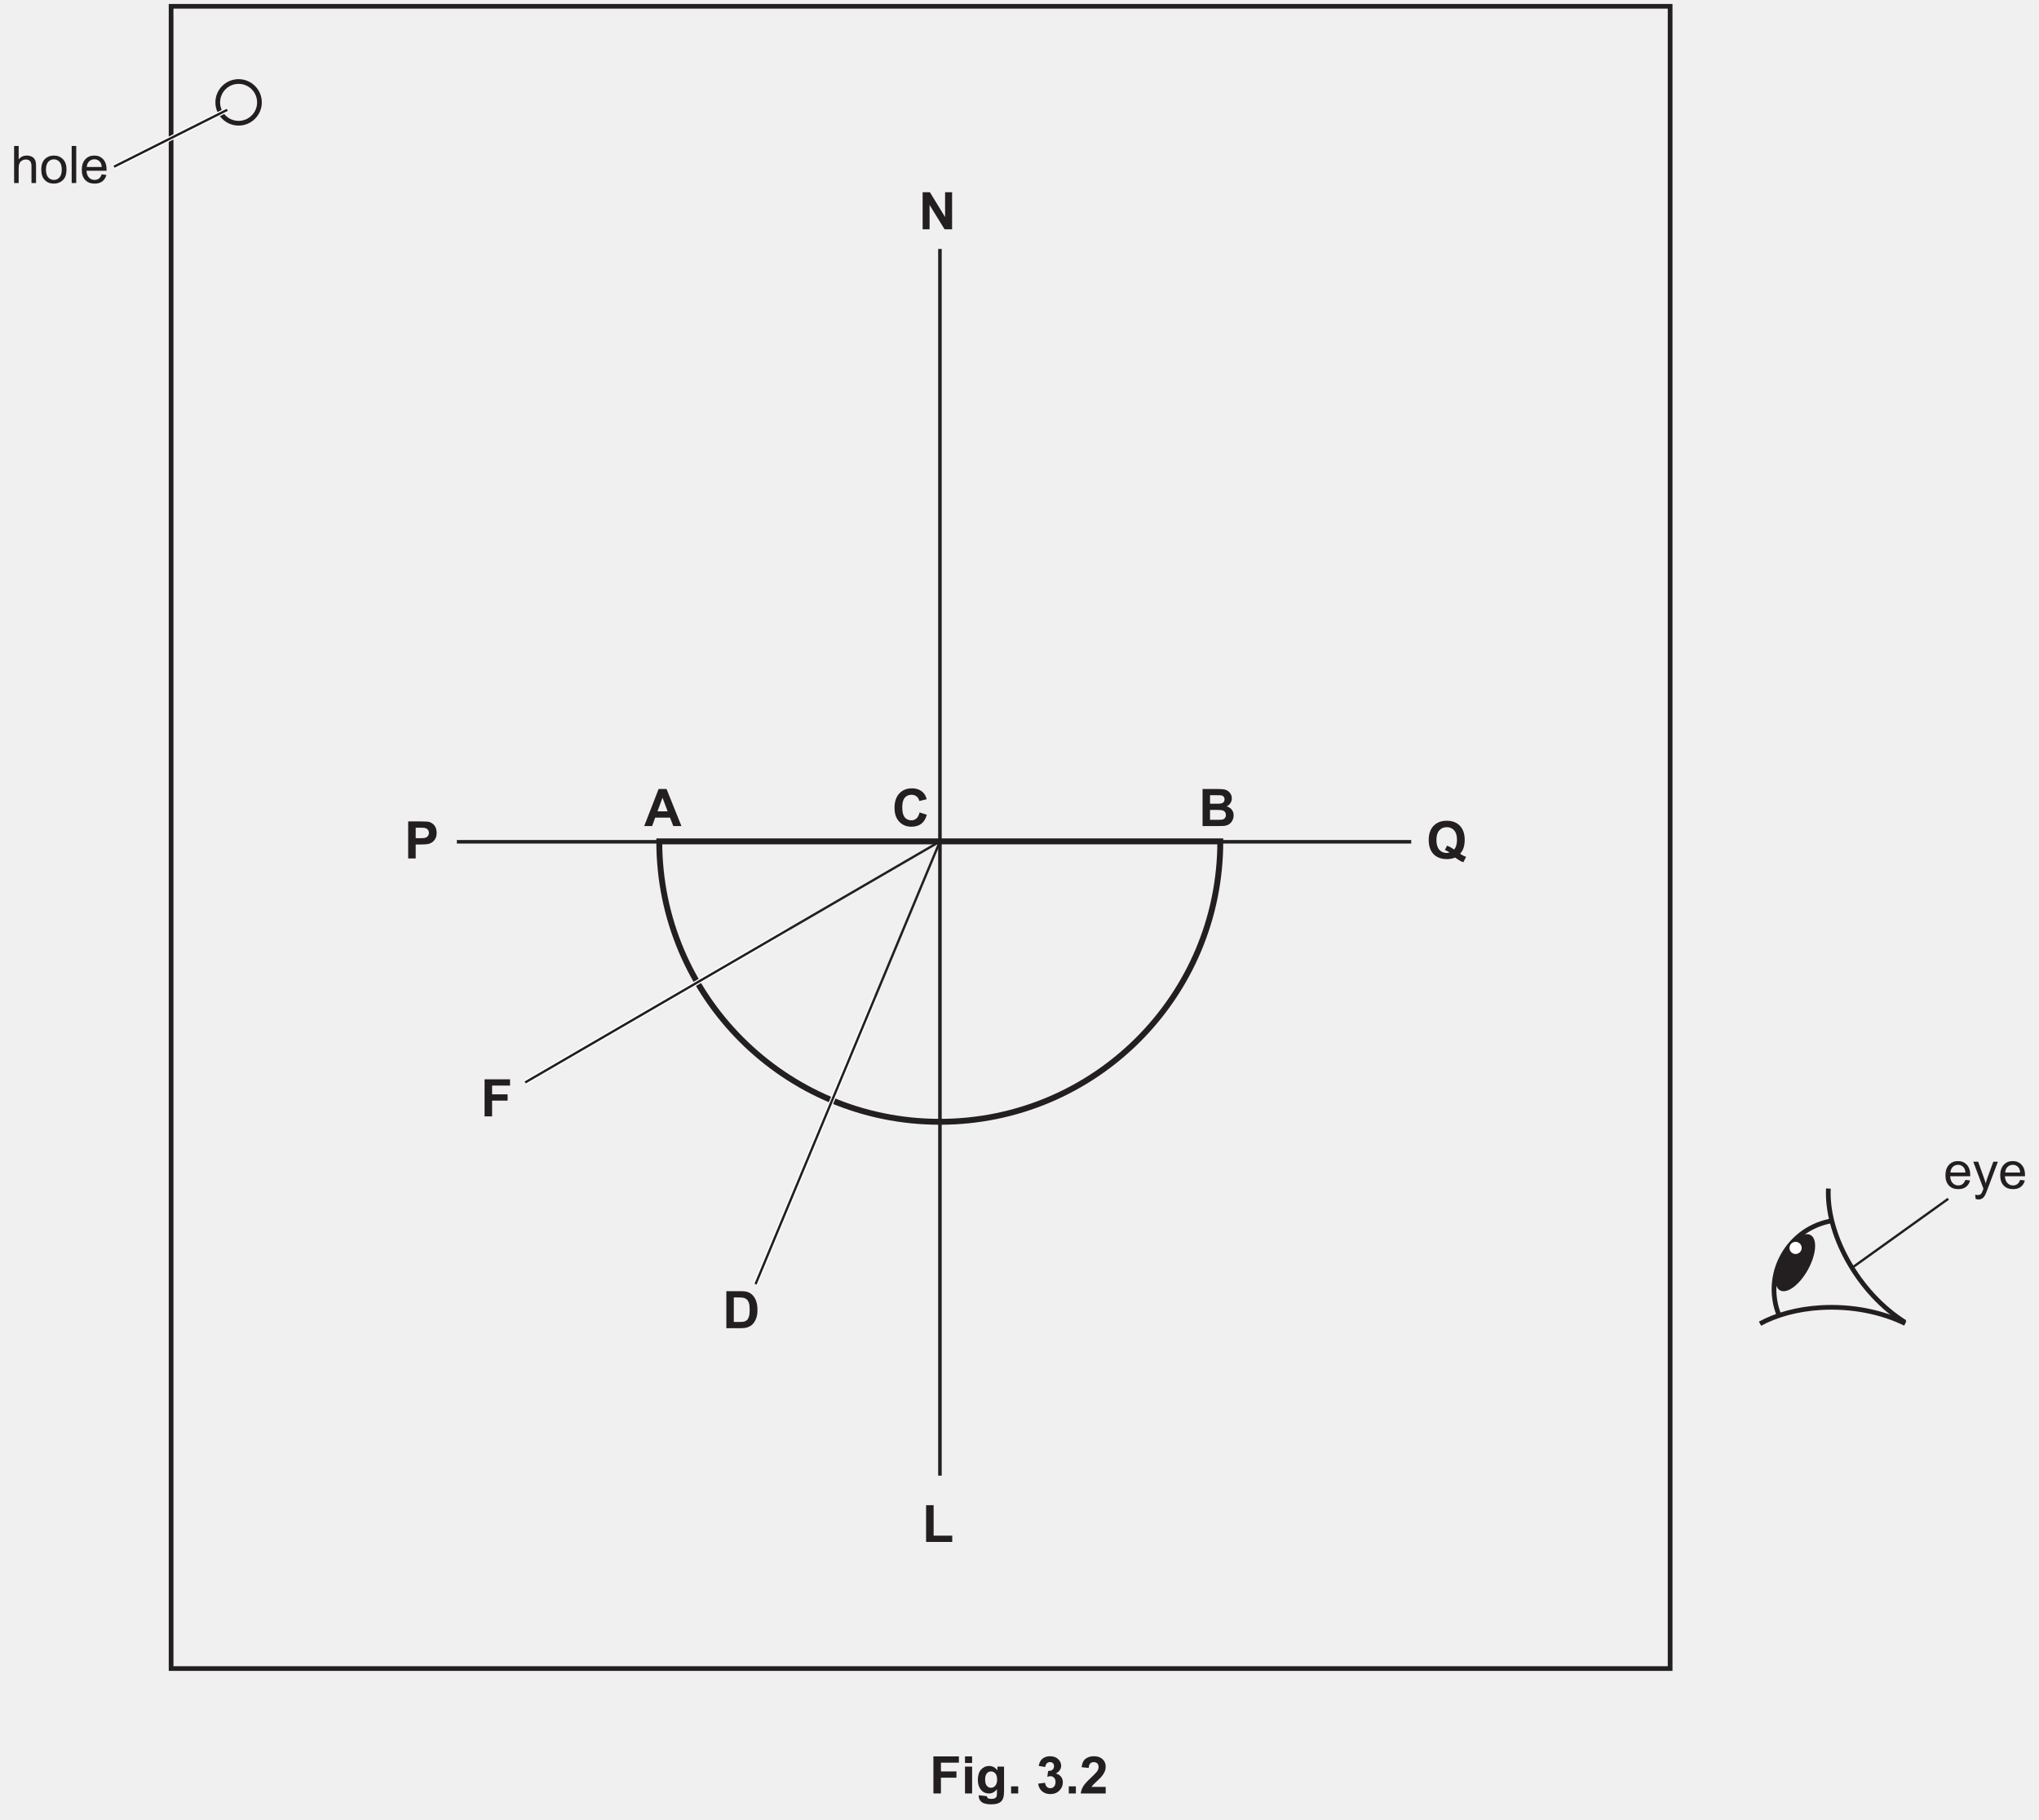
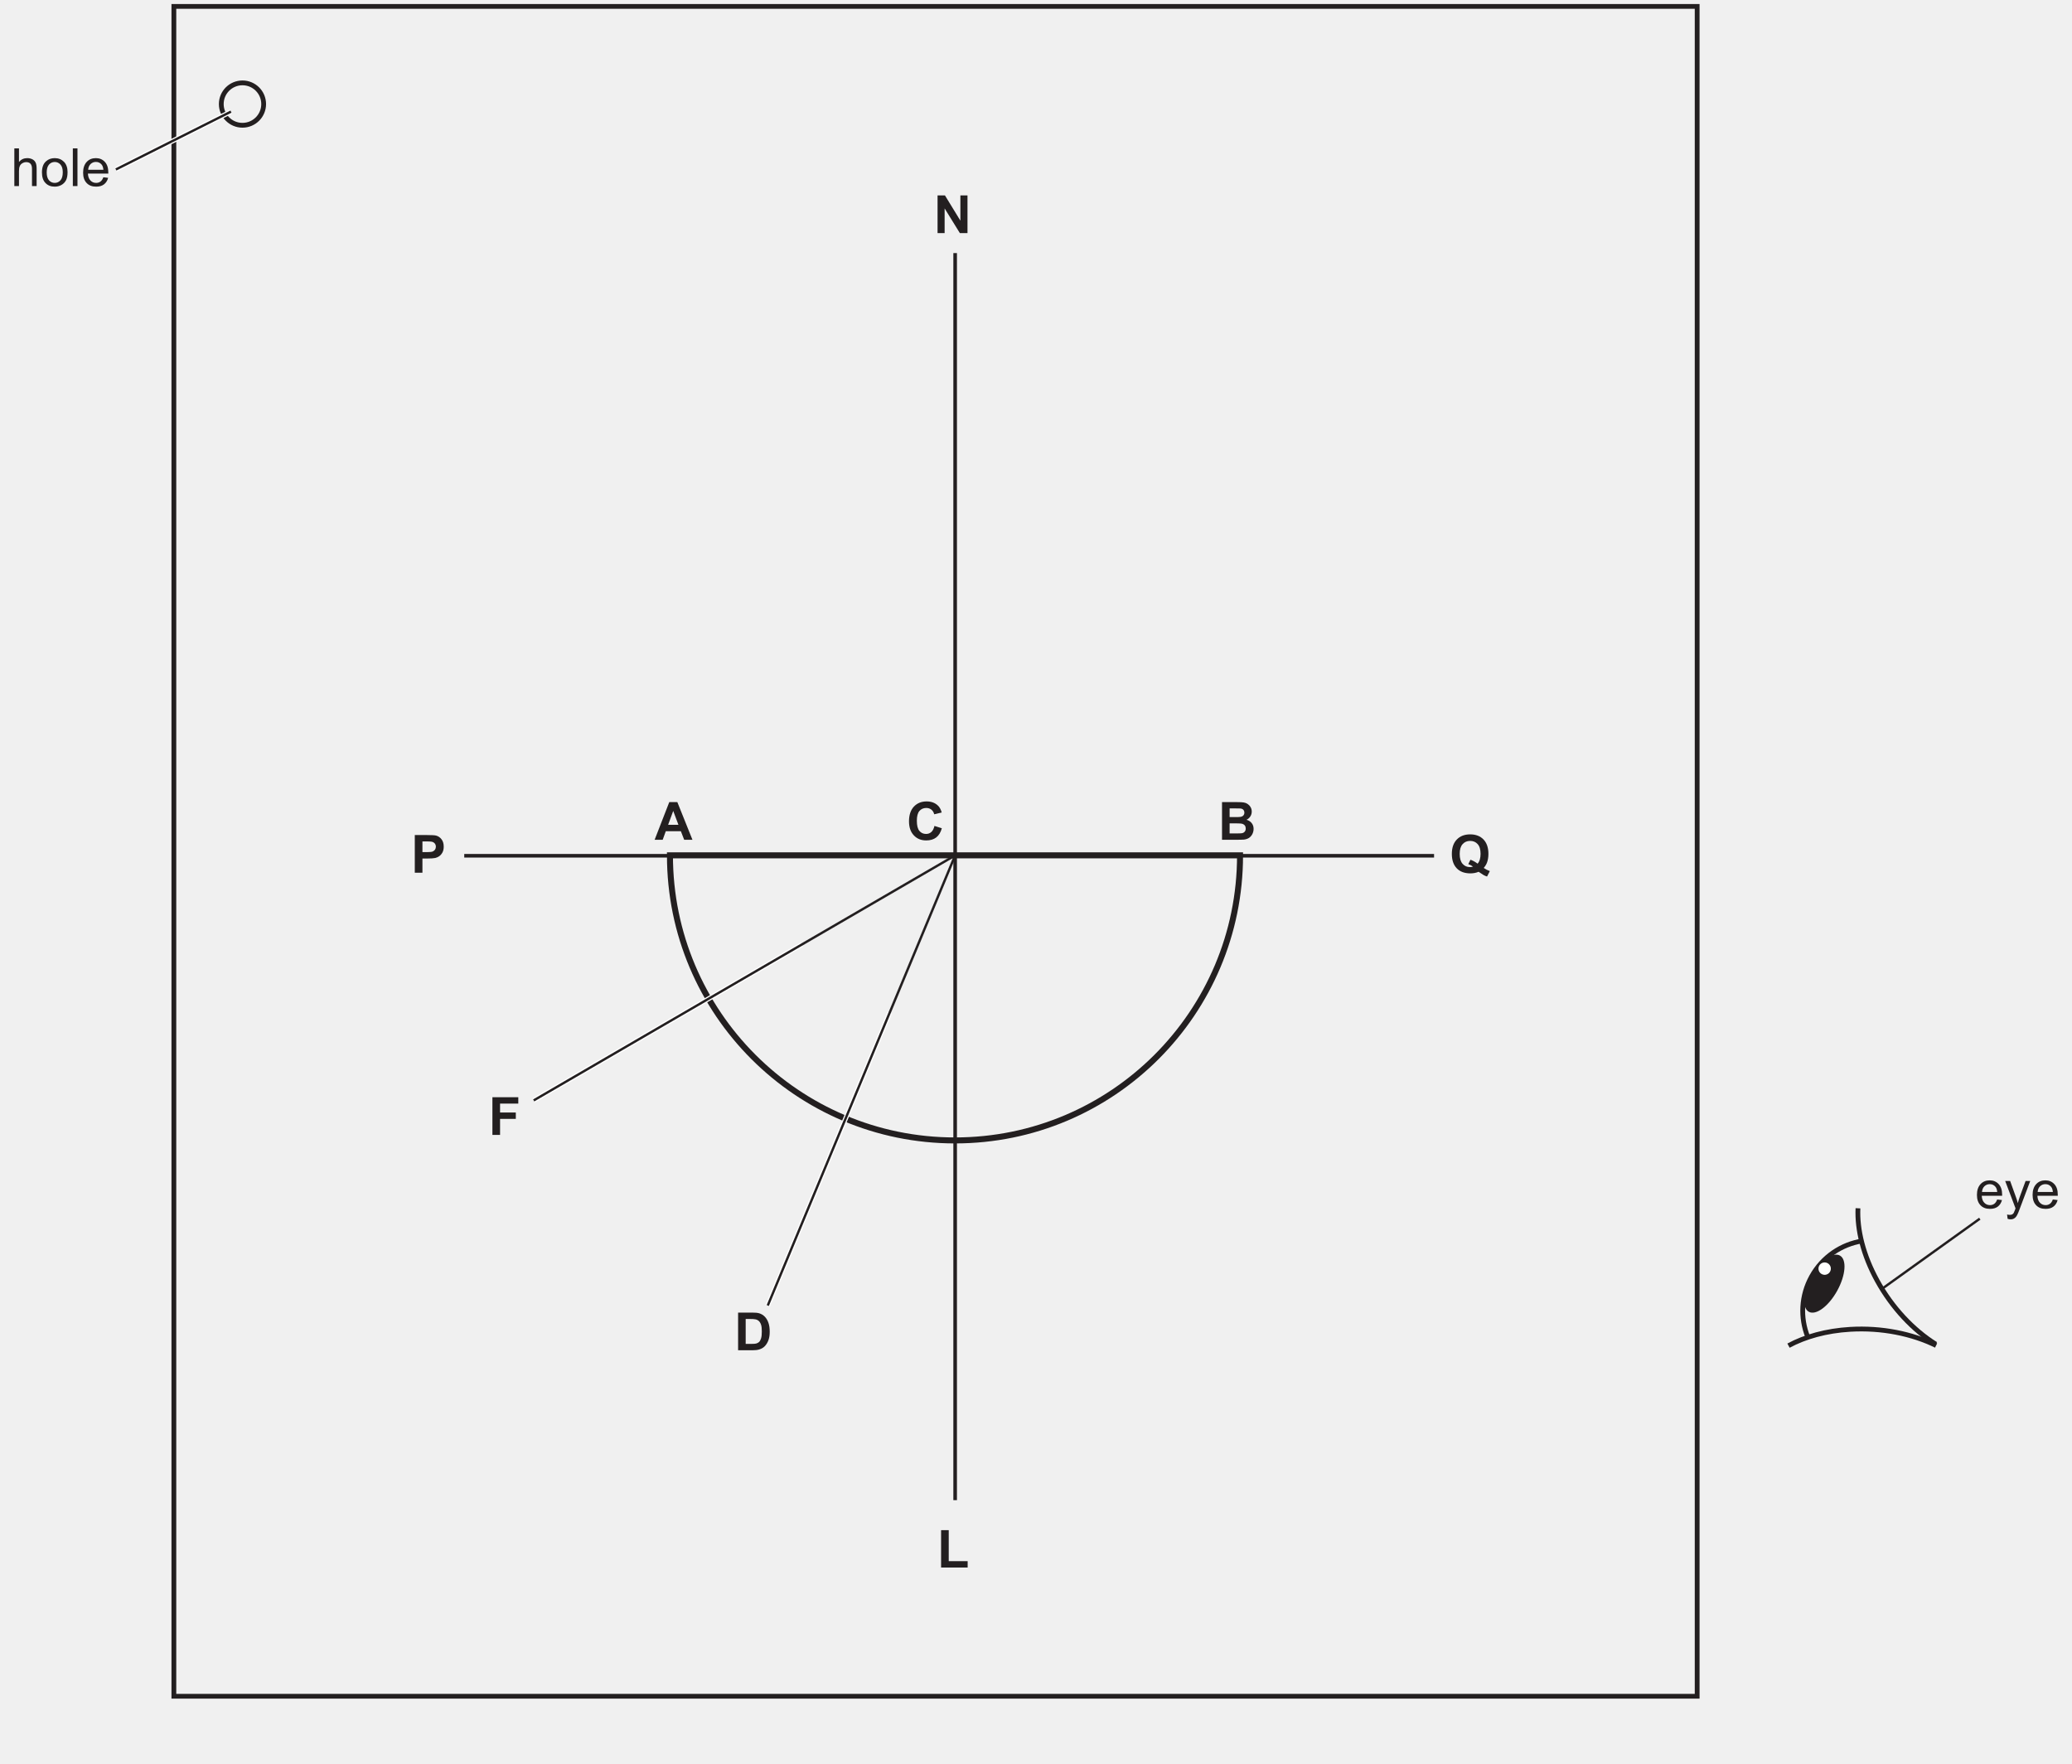
- <svg xmlns="http://www.w3.org/2000/svg" xmlns:xlink="http://www.w3.org/1999/xlink" data-id="0625_2023MJ_52_q03e_fig3-2" data-width-mm="152.58" data-height-mm="136.17" data-measure="false" data-source="0625/52 MJ 2023 p8" version="1.1" width="432.5" height="386" viewBox="0 0 432.5 386">
+ <svg xmlns="http://www.w3.org/2000/svg" xmlns:xlink="http://www.w3.org/1999/xlink" data-id="0625_2023MJ_52_q03e_fig3-2" data-width-mm="152.58" data-height-mm="129.85" data-measure="false" data-source="0625/52 MJ 2023 p8" version="1.1" width="432.5" height="368.089" viewBox="0 0 432.5 368.089">
  <defs>
    <clipPath id="clip_1">
-       <path transform="matrix(1,0,0,-1,-81.5,767.89)" d="M81.5 381.89H514V767.89H81.5Z" />
+       <path transform="matrix(1,0,0,-1,-81.5,767.89)" d="M81.5 399.800H514V767.89H81.5Z" />
    </clipPath>
    <clipPath id="clip_2">
      <path transform="matrix(1,0,0,-1,-81.5,767.89)" d="M0 0H595.276V841.89H0Z" />
    </clipPath>
    <clipPath id="clip_3">
      <path transform="matrix(1,0,0,-1,-81.5,767.89)" d="M0 0H595.276V841.89H0Z" />
    </clipPath>
    <clipPath id="clip_4">
      <path transform="matrix(1,0,0,-1,-81.5,767.89)" d="M83.778 413.384H511.497V767.052H83.778Z" />
    </clipPath>
    <clipPath id="clip_5">
      <path transform="matrix(1,0,0,-1,-81.5,767.89)" d="M83.778 413.384H511.497V767.052H83.778Z" />
    </clipPath>
    <path id="font_6_75" d="M.065 0V.715H.153V.458C.194 .506 .246 .530 .309 .530 .347 .530 .380 .522 .409 .507 .437 .492 .457 .471 .469 .444 .482 .418 .488 .379 .488 .328V0H.400V.328C.400 .372 .390 .404 .371 .424 .352 .444 .325 .454 .291 .454 .264 .454 .240 .447 .217 .433 .194 .420 .178 .402 .168 .378 .158 .355 .153 .324 .153 .283V0H.065Z" />
    <path id="font_6_82" d="M.033 .259C.033 .355 .059 .426 .113 .472 .157 .511 .212 .530 .276 .530 .347 .530 .405 .506 .451 .460 .496 .413 .519 .348 .519 .266 .519 .199 .509 .147 .489 .109 .468 .070 .439 .041 .401 .020 .363-.001 .321-.011 .276-.011 .203-.011 .145 .011 .100 .058 .055 .104 .033 .171 .033 .259M.123 .259C.123 .192 .138 .143 .166 .110 .195 .077 .232 .060 .276 .060 .319 .060 .356 .077 .385 .110 .414 .143 .428 .194 .428 .261 .428 .326 .414 .374 .385 .407 .355 .440 .319 .457 .276 .457 .232 .457 .195 .440 .166 .407 .138 .374 .123 .325 .123 .259Z" />
    <path id="font_6_79" d="M.063 0V.715H.151V0H.063Z" />
    <path id="font_6_72" d="M.420 .167 .511 .156C.497 .103 .470 .061 .432 .032 .393 .002 .343-.011 .283-.011 .207-.011 .147 .011 .103 .058 .058 .105 .036 .170 .036 .254 .036 .342 .059 .409 .104 .458 .148 .506 .207 .530 .278 .530 .348 .530 .404 .506 .448 .459 .492 .412 .514 .346 .514 .260 .514 .255 .514 .247 .514 .237H.127C.130 .180 .146 .136 .175 .106 .204 .075 .240 .060 .284 .060 .316 .060 .343 .069 .366 .086 .389 .103 .407 .130 .420 .167M.132 .309H.421C.417 .353 .406 .385 .388 .407 .360 .441 .324 .458 .279 .458 .239 .458 .205 .444 .177 .417 .150 .390 .135 .354 .132 .309Z" />
    <path id="font_7_49" d="M.074 0V.715H.214L.507 .236V.715H.642V0H.497L.208 .468V0H.074Z" />
    <path id="font_7_47" d="M.076 0V.709H.221V.121H.580V0H.076Z" />
    <path id="font_7_51" d="M.072 0V.715H.304C.392 .715 .449 .712 .476 .705 .517 .694 .551 .671 .579 .635 .607 .599 .621 .552 .621 .495 .621 .451 .613 .415 .597 .385 .581 .355 .560 .331 .536 .314 .511 .297 .486 .286 .461 .280 .426 .273 .376 .270 .311 .270H.217V0H.072M.217 .594V.391H.296C.353 .391 .391 .395 .410 .402 .429 .410 .444 .422 .455 .437 .466 .453 .472 .472 .472 .493 .472 .519 .464 .541 .449 .558 .433 .575 .414 .585 .391 .589 .373 .593 .339 .594 .287 .594H.217Z" />
    <path id="font_7_52" d="M.648 .091C.684 .066 .722 .046 .764 .031L.711-.072C.689-.065 .668-.056 .647-.045 .642-.043 .610-.021 .551 .018 .504-.002 .452-.012 .395-.012 .285-.012 .199 .019 .136 .084 .074 .149 .043 .240 .043 .357 .043 .474 .074 .565 .137 .630 .199 .695 .284 .728 .391 .728 .497 .728 .581 .696 .644 .631 .706 .566 .737 .475 .737 .358 .737 .296 .728 .242 .711 .195 .698 .159 .677 .125 .648 .091M.532 .172C.551 .194 .565 .220 .574 .251 .583 .282 .588 .318 .588 .358 .588 .440 .570 .502 .533 .543 .497 .584 .449 .604 .390 .604 .331 .604 .283 .583 .247 .542 .210 .501 .192 .440 .192 .357 .192 .273 .210 .211 .247 .169 .283 .128 .330 .107 .386 .107 .407 .107 .426 .110 .445 .117 .416 .137 .386 .152 .355 .163L.396 .247C.444 .230 .489 .205 .532 .172Z" />
    <path id="font_7_36" d="M.718 0H.561L.498 .163H.212L.153 0H0L.278 .715H.431L.718 0M.452 .284 .353 .548 .256 .284H.452Z" />
    <path id="font_7_38" d="M.530 .263 .670 .219C.649 .141 .613 .082 .563 .044 .513 .006 .450-.012 .373-.012 .278-.012 .200 .019 .139 .084 .077 .149 .047 .238 .047 .351 .047 .470 .078 .563 .139 .629 .201 .695 .282 .728 .382 .728 .469 .728 .541 .702 .595 .650 .628 .620 .652 .575 .668 .518L.525 .484C.517 .521 .499 .550 .472 .572 .446 .593 .413 .604 .375 .604 .321 .604 .278 .585 .245 .547 .212 .509 .196 .447 .196 .362 .196 .271 .212 .207 .245 .168 .277 .130 .319 .111 .372 .111 .410 .111 .443 .123 .471 .148 .498 .172 .518 .211 .530 .263Z" />
    <path id="font_7_37" d="M.073 .715H.359C.416 .715 .458 .713 .486 .708 .513 .704 .538 .694 .560 .679 .582 .664 .601 .644 .615 .619 .630 .594 .637 .566 .637 .535 .637 .502 .628 .471 .610 .443 .592 .415 .568 .394 .537 .380 .580 .368 .614 .346 .637 .315 .661 .285 .672 .249 .672 .207 .672 .175 .665 .143 .650 .112 .635 .081 .614 .057 .588 .038 .561 .020 .529 .009 .491 .004 .467 .002 .409 .000 .316 0H.073V.715M.217 .596V.431H.312C.368 .431 .403 .432 .417 .434 .442 .437 .461 .445 .475 .459 .489 .473 .497 .492 .497 .515 .497 .537 .490 .555 .478 .569 .466 .582 .448 .591 .424 .594 .409 .595 .368 .596 .300 .596H.217M.217 .312V.121H.351C.403 .121 .436 .122 .450 .125 .472 .129 .489 .138 .503 .154 .516 .169 .523 .189 .523 .214 .523 .236 .518 .254 .507 .269 .497 .284 .482 .295 .462 .302 .442 .309 .400 .312 .334 .312H.217Z" />
    <path id="font_7_39" d="M.072 .715H.336C.395 .715 .441 .711 .472 .702 .514 .689 .550 .667 .580 .636 .610 .604 .633 .565 .648 .520 .664 .474 .672 .418 .672 .351 .672 .292 .665 .241 .650 .198 .632 .146 .606 .104 .573 .072 .548 .047 .514 .028 .472 .015 .440 .005 .397 0 .344 0H.072V.715M.216 .594V.121H.324C.365 .121 .394 .123 .412 .127 .435 .133 .454 .143 .470 .157 .485 .171 .498 .194 .508 .226 .518 .258 .522 .302 .522 .357 .522 .412 .518 .455 .508 .484 .498 .514 .484 .537 .467 .554 .449 .570 .427 .582 .400 .587 .380 .592 .340 .594 .281 .594H.216Z" />
    <path id="font_7_41" d="M.073 0V.715H.564V.594H.218V.425H.517V.304H.218V0H.073Z" />
    <clipPath id="clip_8">
      <path transform="matrix(1,0,0,-1,-81.5,767.89)" d="M83.778 413.384H511.497V767.052H83.778Z" />
    </clipPath>
    <clipPath id="clip_9">
      <path transform="matrix(1,0,0,-1,-81.5,767.89)" d="M83.778 413.384H511.497V767.052H83.778Z" />
    </clipPath>
    <path id="font_6_92" d="M.062-.200 .052-.118C.071-.123 .088-.125 .102-.125 .122-.125 .137-.122 .149-.116 .161-.109 .170-.100 .178-.088 .183-.080 .192-.058 .205-.023 .206-.018 .209-.011 .212-.001L.016 .518H.110L.218 .218C.232 .180 .245 .140 .256 .098 .266 .138 .278 .177 .292 .216L.403 .518H.491L.293-.008C.272-.065 .256-.105 .244-.126 .229-.155 .211-.177 .190-.190 .170-.204 .146-.210 .118-.210 .101-.210 .082-.207 .062-.200Z" />
-     <path id="font_10_41" d="M.073 0V.715H.564V.594H.218V.425H.517V.304H.218V0H.073Z" />
-     <path id="font_10_76" d="M.071 .588V.715H.208V.588H.071M.071 0V.518H.208V0H.071Z" />
-     <path id="font_10_74" d="M.059-.034 .215-.053C.218-.071 .224-.083 .233-.090 .246-.100 .267-.105 .295-.105 .331-.105 .358-.100 .375-.089 .388-.082 .397-.070 .403-.054 .407-.043 .409-.022 .409 .008V.083C.368 .027 .316 0 .254 0 .184 0 .129 .029 .088 .088 .056 .134 .041 .192 .041 .262 .041 .349 .061 .415 .103 .461 .145 .507 .197 .530 .259 .530 .323 .530 .376 .502 .418 .445V.518H.546V.053C.546-.007 .541-.053 .531-.083 .521-.114 .507-.138 .489-.155 .471-.172 .446-.186 .416-.195 .385-.205 .347-.210 .300-.210 .212-.210 .150-.195 .113-.165 .076-.135 .058-.097 .058-.050 .058-.046 .058-.040 .059-.034M.181 .270C.181 .215 .192 .174 .213 .149 .234 .123 .261 .110 .292 .110 .326 .110 .354 .123 .377 .150 .400 .176 .412 .215 .412 .266 .412 .320 .401 .360 .378 .386 .356 .412 .328 .425 .294 .425 .262 .425 .234 .412 .213 .386 .192 .361 .181 .322 .181 .270Z" />
-     <path id="font_10_17" d="M.071 0V.137H.208V0H.071Z" />
-     <path id="font_10_3" d="" />
-     <path id="font_10_22" d="M.037 .189 .170 .206C.174 .172 .186 .146 .204 .128 .223 .110 .245 .101 .271 .101 .300 .101 .324 .112 .343 .133 .362 .155 .372 .184 .372 .220 .372 .255 .363 .282 .344 .302 .326 .322 .303 .333 .276 .333 .259 .333 .238 .329 .213 .322L.229 .434C.266 .433 .294 .441 .313 .458 .333 .475 .343 .498 .343 .526 .343 .550 .336 .570 .321 .584 .307 .598 .288 .605 .264 .605 .241 .605 .221 .597 .204 .581 .187 .565 .177 .541 .174 .510L.047 .531C.056 .575 .069 .609 .087 .635 .105 .661 .130 .681 .161 .696 .193 .711 .229 .718 .268 .718 .335 .718 .389 .697 .430 .654 .464 .619 .480 .579 .480 .535 .480 .472 .446 .422 .377 .384 .418 .375 .451 .356 .476 .325 .500 .295 .513 .258 .513 .214 .513 .152 .490 .098 .444 .054 .398 .009 .341-.012 .272-.012 .208-.012 .154 .006 .111 .043 .069 .080 .044 .129 .037 .189Z" />
-     <path id="font_10_21" d="M.505 .127V0H.024C.030 .048 .045 .093 .071 .136 .097 .180 .149 .237 .226 .308 .287 .366 .325 .405 .339 .425 .358 .454 .368 .482 .368 .509 .368 .540 .359 .563 .343 .580 .327 .596 .304 .604 .275 .604 .246 .604 .223 .596 .207 .579 .190 .561 .180 .533 .177 .493L.041 .506C.049 .582 .074 .636 .117 .669 .160 .702 .214 .718 .278 .718 .349 .718 .404 .699 .445 .661 .485 .623 .505 .576 .505 .519 .505 .487 .500 .456 .488 .427 .476 .398 .458 .367 .433 .335 .416 .314 .387 .284 .343 .244 .300 .204 .273 .178 .261 .165 .249 .152 .240 .139 .233 .127H.505Z" />
  </defs>
  <g clip-path="url(#clip_1)">
    <g clip-path="url(#clip_2)">
      <g clip-path="url(#clip_3)" />
      <g clip-path="url(#clip_4)">
        <path transform="matrix(1,0,0,-1,258.842,178.505)" stroke-width="1.25" stroke-linecap="butt" stroke-miterlimit="10" stroke-linejoin="miter" fill="none" stroke="#231f20" d="M0 0C0-32.861-26.639-59.5-59.5-59.5-92.361-59.5-119-32.861-119 0H0Z" />
      </g>
      <path transform="matrix(1,0,0,-1,185.703,211.354)" stroke-width="1" stroke-linecap="butt" stroke-miterlimit="10" stroke-linejoin="miter" fill="none" stroke="#ffffff" d="M0 0-25.443-61.104" />
      <path transform="matrix(1,0,0,-1,167.344,197.134)" stroke-width="1" stroke-linecap="butt" stroke-miterlimit="10" stroke-linejoin="miter" fill="none" stroke="#ffffff" d="M0 0-55.945-32.52" />
      <g clip-path="url(#clip_5)">
        <use data-text="h" xlink:href="#font_6_75" transform="matrix(11,0,0,-11,2.278,38.831)" fill="#231f20" />
        <use data-text="o" xlink:href="#font_6_82" transform="matrix(11,0,0,-11,8.394,38.831)" fill="#231f20" />
        <use data-text="l" xlink:href="#font_6_79" transform="matrix(11,0,0,-11,14.510,38.831)" fill="#231f20" />
        <use data-text="e" xlink:href="#font_6_72" transform="matrix(11,0,0,-11,16.952,38.831)" fill="#231f20" />
      </g>
      <use data-text="N" xlink:href="#font_7_49" transform="matrix(11,0,0,-11,194.888,48.643)" fill="#231f20" />
      <use data-text="L" xlink:href="#font_7_47" transform="matrix(11,0,0,-11,195.603,327.141)" fill="#231f20" />
      <use data-text="P" xlink:href="#font_7_51" transform="matrix(11,0,0,-11,85.790,182.139)" fill="#231f20" />
      <use data-text="Q" xlink:href="#font_7_52" transform="matrix(11,0,0,-11,302.578,182.139)" fill="#231f20" />
      <use data-text="A" xlink:href="#font_7_36" transform="matrix(11,0,0,-11,136.643,175.264)" fill="#231f20" />
      <use data-text="C" xlink:href="#font_7_38" transform="matrix(11,0,0,-11,189.223,175.264)" fill="#231f20" />
      <use data-text="B" xlink:href="#font_7_37" transform="matrix(11,0,0,-11,254.277,175.264)" fill="#231f20" />
      <use data-text="D" xlink:href="#font_7_39" transform="matrix(11,0,0,-11,153.275,281.799)" fill="#231f20" />
      <use data-text="F" xlink:href="#font_7_41" transform="matrix(11,0,0,-11,101.982,236.853)" fill="#231f20" />
      <path transform="matrix(1,0,0,-1,199.374,52.818)" stroke-width=".75" stroke-linecap="butt" stroke-miterlimit="10" stroke-linejoin="miter" fill="none" stroke="#231f20" d="M0 0V-260.262" />
      <path transform="matrix(1,0,0,-1,299.340,178.597)" stroke-width=".75" stroke-linecap="butt" stroke-miterlimit="10" stroke-linejoin="miter" fill="none" stroke="#231f20" d="M0 0H-202.434" />
      <g clip-path="url(#clip_8)">
        <path transform="matrix(1,0,0,-1,354.258,1.338)" stroke-width="1" stroke-linecap="butt" stroke-miterlimit="10" stroke-linejoin="miter" fill="none" stroke="#231f20" d="M0 0H-317.966V-352.667H0Z" />
        <path transform="matrix(1,0,0,-1,55.035,21.719)" stroke-width="1" stroke-linecap="butt" stroke-miterlimit="10" stroke-linejoin="miter" fill="none" stroke="#231f20" d="M0 0C0 2.443-1.981 4.424-4.424 4.424-6.867 4.424-8.847 2.443-8.847 0-8.847-2.443-6.867-4.424-4.424-4.424-1.981-4.424 0-2.443 0 0Z" />
        <path transform="matrix(1,0,0,-1,388.748,258.976)" stroke-width="1" stroke-linecap="butt" stroke-miterlimit="10" stroke-linejoin="miter" fill="none" stroke="#231f20" d="M0 0C-4.34-.689-8.328-3.3-10.617-7.444-12.834-11.458-12.985-16.055-11.422-20.011" />
        <path transform="matrix(1,0,0,-1,387.824,252.166)" stroke-width="1" stroke-linecap="butt" stroke-miterlimit="10" stroke-linejoin="miter" fill="none" stroke="#231f20" d="M0 0C-.205-4.481 1.091-9.78 3.99-15.066 7.128-20.787 11.562-25.433 16.231-28.357" />
        <path transform="matrix(1,0,0,-1,373.325,280.834)" stroke-width="1" stroke-linecap="butt" stroke-miterlimit="10" stroke-linejoin="miter" fill="none" stroke="#231f20" d="M0 0C3.46 1.871 7.869 3.106 12.856 3.404 19.448 3.799 25.816 2.483 30.805 .031" />
        <path transform="matrix(1,0,0,-1,383.488,269.378)" d="M0 0C1.79 3.241 2.042 6.531 .563 7.348-.916 8.165-3.566 6.2-5.357 2.959-7.147-.282-7.399-3.572-5.92-4.389-4.441-5.206-1.79-3.241 0 0" fill="#231f20" />
        <path transform="matrix(1,0,0,-1,382.001,265.385)" d="M0 0C.345 .625 .118 1.411-.506 1.756-1.131 2.101-1.917 1.874-2.262 1.249-2.607 .625-2.38-.161-1.756-.506-1.131-.851-.345-.625 0 0" fill="#ffffff" />
        <path transform="matrix(1,0,0,-1,48.215,23.294)" stroke-width="1" stroke-linecap="butt" stroke-miterlimit="10" stroke-linejoin="miter" fill="none" stroke="#ffffff" d="M0 0-24.03-12.072" />
        <path transform="matrix(1,0,0,-1,48.215,23.294)" stroke-width=".5" stroke-linecap="butt" stroke-miterlimit="10" stroke-linejoin="miter" fill="none" stroke="#231f20" d="M0 0-24.03-12.072" />
      </g>
      <g clip-path="url(#clip_9)">
        <use data-text="e" xlink:href="#font_6_72" transform="matrix(11,0,0,-11,412.262,252.167)" fill="#231f20" />
        <use data-text="y" xlink:href="#font_6_92" transform="matrix(11,0,0,-11,418.378,252.167)" fill="#231f20" />
        <use data-text="e" xlink:href="#font_6_72" transform="matrix(11,0,0,-11,423.878,252.167)" fill="#231f20" />
      </g>
      <path transform="matrix(1,0,0,-1,413.258,254.338)" stroke-width=".5" stroke-linecap="butt" stroke-miterlimit="10" stroke-linejoin="miter" fill="none" stroke="#231f20" d="M0 0-20.42-14.643" />
      <path transform="matrix(1,0,0,-1,199.378,178.513)" stroke-width=".5" stroke-linecap="butt" stroke-miterlimit="10" stroke-linejoin="miter" fill="none" stroke="#231f20" d="M0 0-39.118-93.944" />
      <path transform="matrix(1,0,0,-1,199.378,178.513)" stroke-width=".5" stroke-linecap="butt" stroke-miterlimit="10" stroke-linejoin="miter" fill="none" stroke="#231f20" d="M0 0-87.979-51.141" />
-       <use data-text="F" xlink:href="#font_10_41" transform="matrix(11,0,0,-11,197.188,380.505)" fill="#231f20" />
-       <use data-text="i" xlink:href="#font_10_76" transform="matrix(11,0,0,-11,203.909,380.505)" fill="#231f20" />
-       <use data-text="g" xlink:href="#font_10_74" transform="matrix(11,0,0,-11,206.967,380.505)" fill="#231f20" />
-       <use data-text="." xlink:href="#font_10_17" transform="matrix(11,0,0,-11,213.688,380.505)" fill="#231f20" />
-       <use data-text="3" xlink:href="#font_10_22" transform="matrix(11,0,0,-11,219.804,380.505)" fill="#231f20" />
-       <use data-text="." xlink:href="#font_10_17" transform="matrix(11,0,0,-11,225.920,380.505)" fill="#231f20" />
-       <use data-text="2" xlink:href="#font_10_21" transform="matrix(11,0,0,-11,228.978,380.505)" fill="#231f20" />
    </g>
  </g>
</svg>
